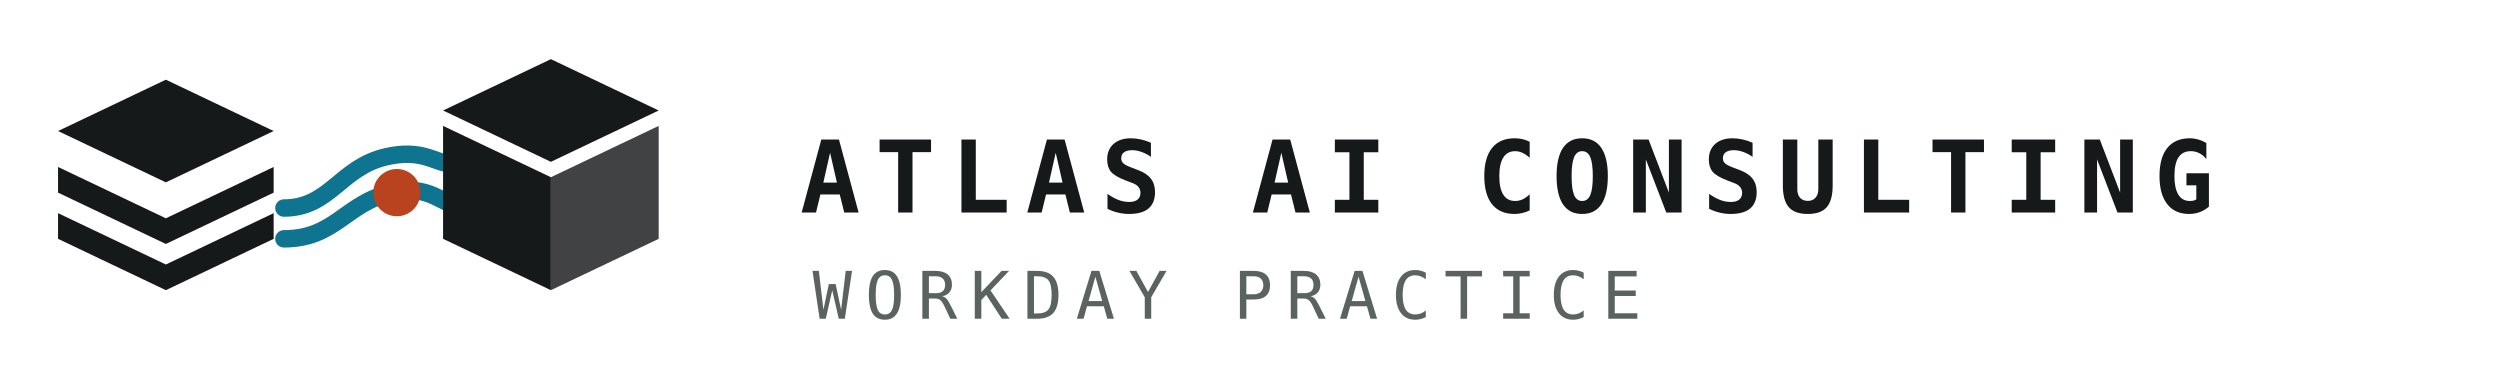
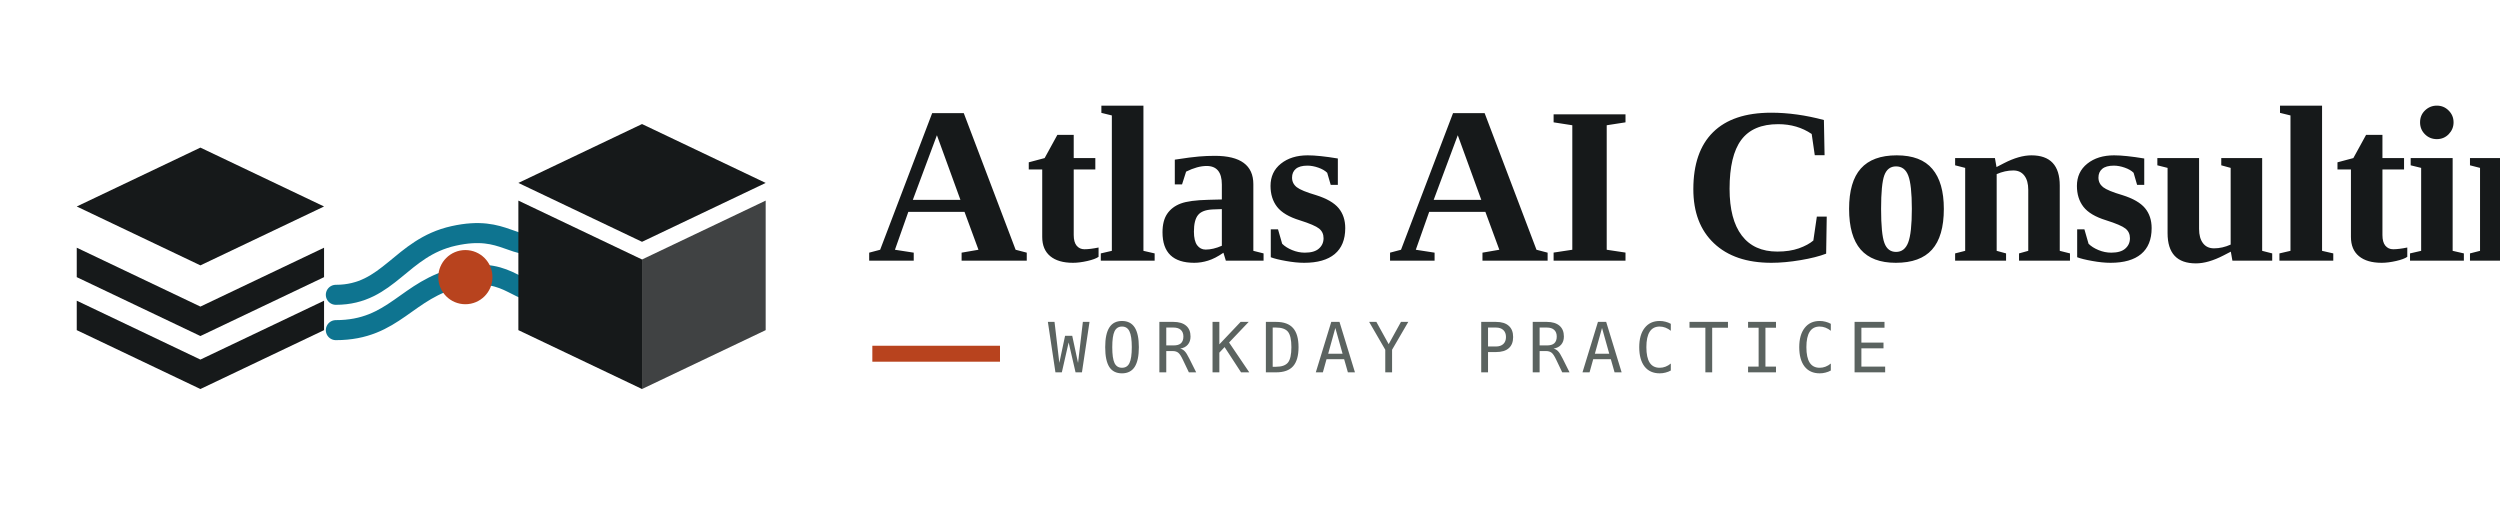
- <svg xmlns="http://www.w3.org/2000/svg" viewBox="0 0 400 60" width="400" height="60">
-   <style>.mark-solid{fill:#16191A}.mark-flow{stroke:#0E7490;stroke-width:3.4;fill:none;stroke-linecap:round}.mark-node{fill:#B8431E}</style>
-   <g transform="translate(6,7) scale(0.8214)">
+ <svg xmlns="http://www.w3.org/2000/svg" viewBox="0 0 470 96" width="470" height="96" role="img" aria-label="Atlas AI Consulting — Workday practice">
+   <style>
+     .mark-solid{fill:#16191A}
+     .mark-flow{stroke:#0E7490;stroke-width:3.4;fill:none;stroke-linecap:round}
+     .mark-node{fill:#B8431E}
+     .nm{font-family:Newsreader,Georgia,"Times New Roman",serif;font-size:42px;font-weight:600;letter-spacing:-.6px;fill:#16191A}
+     .qual{font-family:"IBM Plex Mono",ui-monospace,monospace;font-size:13px;letter-spacing:2.2px;fill:#5B6360}
+   </style>
+   <g transform="translate(10,20) scale(1.107)">
    <g class="mark-solid">
      <path d="M4 17 25 7l21 10-21 10z" />
      <path d="M4 24 25 34l21-10v5L25 39 4 29z" />
      <path d="M4 33 25 43l21-10v5L25 48 4 38z" />
    </g>
-     <g class="mark-flow" fill="none" stroke-linecap="round">
+     <g class="mark-flow">
      <path d="M48 32c9 0 11-8 20-10s10 3 16 1" />
      <path d="M48 38c10 0 12-7 21-9s10 4 15 2" />
    </g>
    <circle class="mark-node" cx="70" cy="29" r="4.6" />
    <g class="mark-solid">
      <path d="M100 3 121 13l-21 10-21-10z" />
      <path d="M79 16 100 26v22L79 38z" />
      <path d="M121 16 100 26v22l21-10z" opacity=".82" />
    </g>
  </g>
-   <text x="128" y="34" font-family="IBM Plex Mono, ui-monospace, monospace" font-size="16" font-weight="600" letter-spacing="2.4" fill="#16191A">ATLAS AI CONSULTING</text>
-   <text x="130" y="51" font-family="IBM Plex Mono, ui-monospace, monospace" font-size="10.5" letter-spacing="2.1" fill="#5B6360">WORKDAY PRACTICE</text>
+   <text class="nm" x="163" y="49">Atlas AI Consulting</text>
+   <rect x="164" y="65" width="24" height="3" fill="#B8431E" />
+   <text class="qual" x="197" y="70">WORKDAY PRACTICE</text>
</svg>
